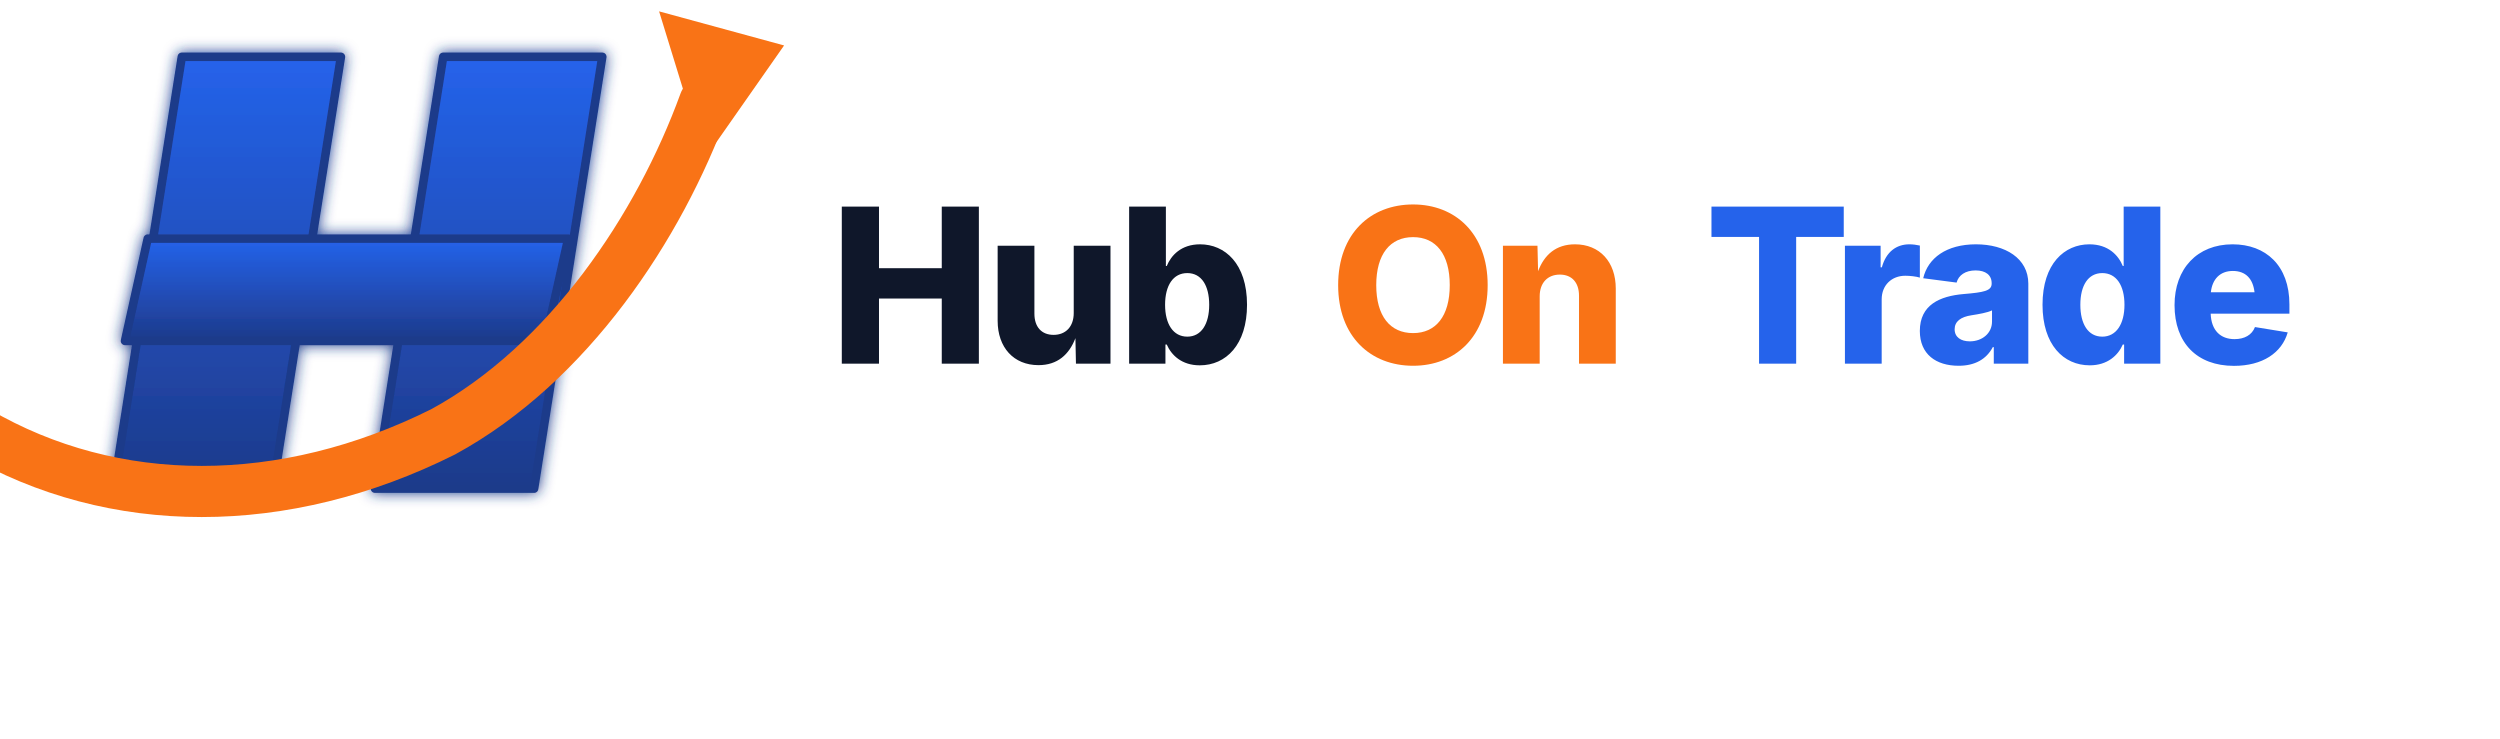
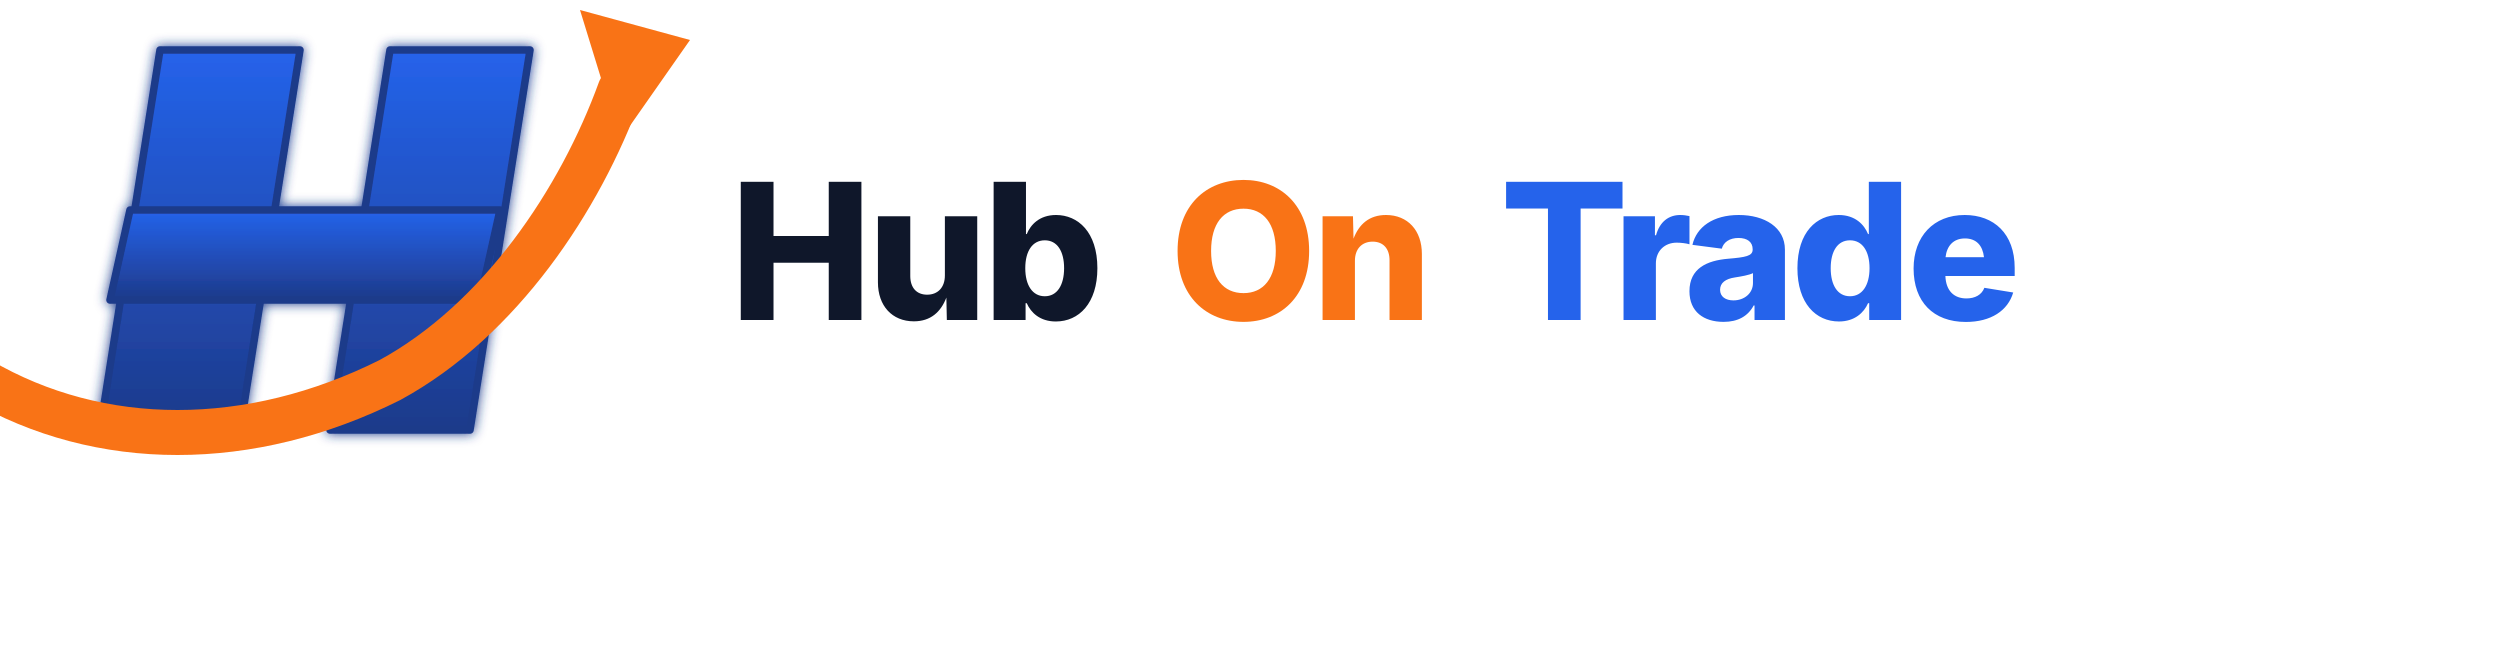
- <svg xmlns="http://www.w3.org/2000/svg" viewBox="0 0 440 130" role="img" aria-label="HubOnTrade">
+ <svg xmlns="http://www.w3.org/2000/svg" viewBox="0 0 500 130" role="img" aria-label="HubOnTrade">
  <defs>
    <linearGradient id="hubBlue" x1="0%" y1="0%" x2="0%" y2="100%">
      <stop offset="0%" stop-color="#2563EB" />
      <stop offset="100%" stop-color="#1E3A8A" />
    </linearGradient>
    <filter id="hubGlow" x="-20%" y="-20%" width="140%" height="140%">
      <feGaussianBlur stdDeviation="1.2" result="blur" />
      <feMerge>
        <feMergeNode in="blur" />
        <feMergeNode in="SourceGraphic" />
      </feMerge>
    </filter>
  </defs>
  <g transform="translate(2, 4)" filter="url(#hubGlow)">
    <path d="M30,6 L58,6 L46,82 L18,82 Z" fill="url(#hubBlue)" stroke="#1E3A8A" stroke-width="1.5" stroke-linejoin="round" />
    <path d="M76,6 L104,6 L92,82 L64,82 Z" fill="url(#hubBlue)" stroke="#1E3A8A" stroke-width="1.5" stroke-linejoin="round" />
    <path d="M24,38 L98,38 L94,56 L20,56 Z" fill="url(#hubBlue)" stroke="#1E3A8A" stroke-width="1.5" stroke-linejoin="round" />
  </g>
  <g>
    <path d="M-4,76 C20,90 50,90 78,76 C100,64 116,40 124,18" fill="none" stroke="#F97316" stroke-width="9" stroke-linecap="round" />
    <path d="M116,2 L138,8 L124,28 Z" fill="#F97316" />
  </g>
  <g font-family="'Poppins', 'Inter', system-ui, sans-serif" font-weight="800" font-size="38" letter-spacing="-1">
    <text x="146" y="64" fill="#0F172A">Hub</text>
    <text x="234" y="64" fill="#F97316">On</text>
    <text x="300" y="64" fill="#2563EB">Trade</text>
  </g>
</svg>
